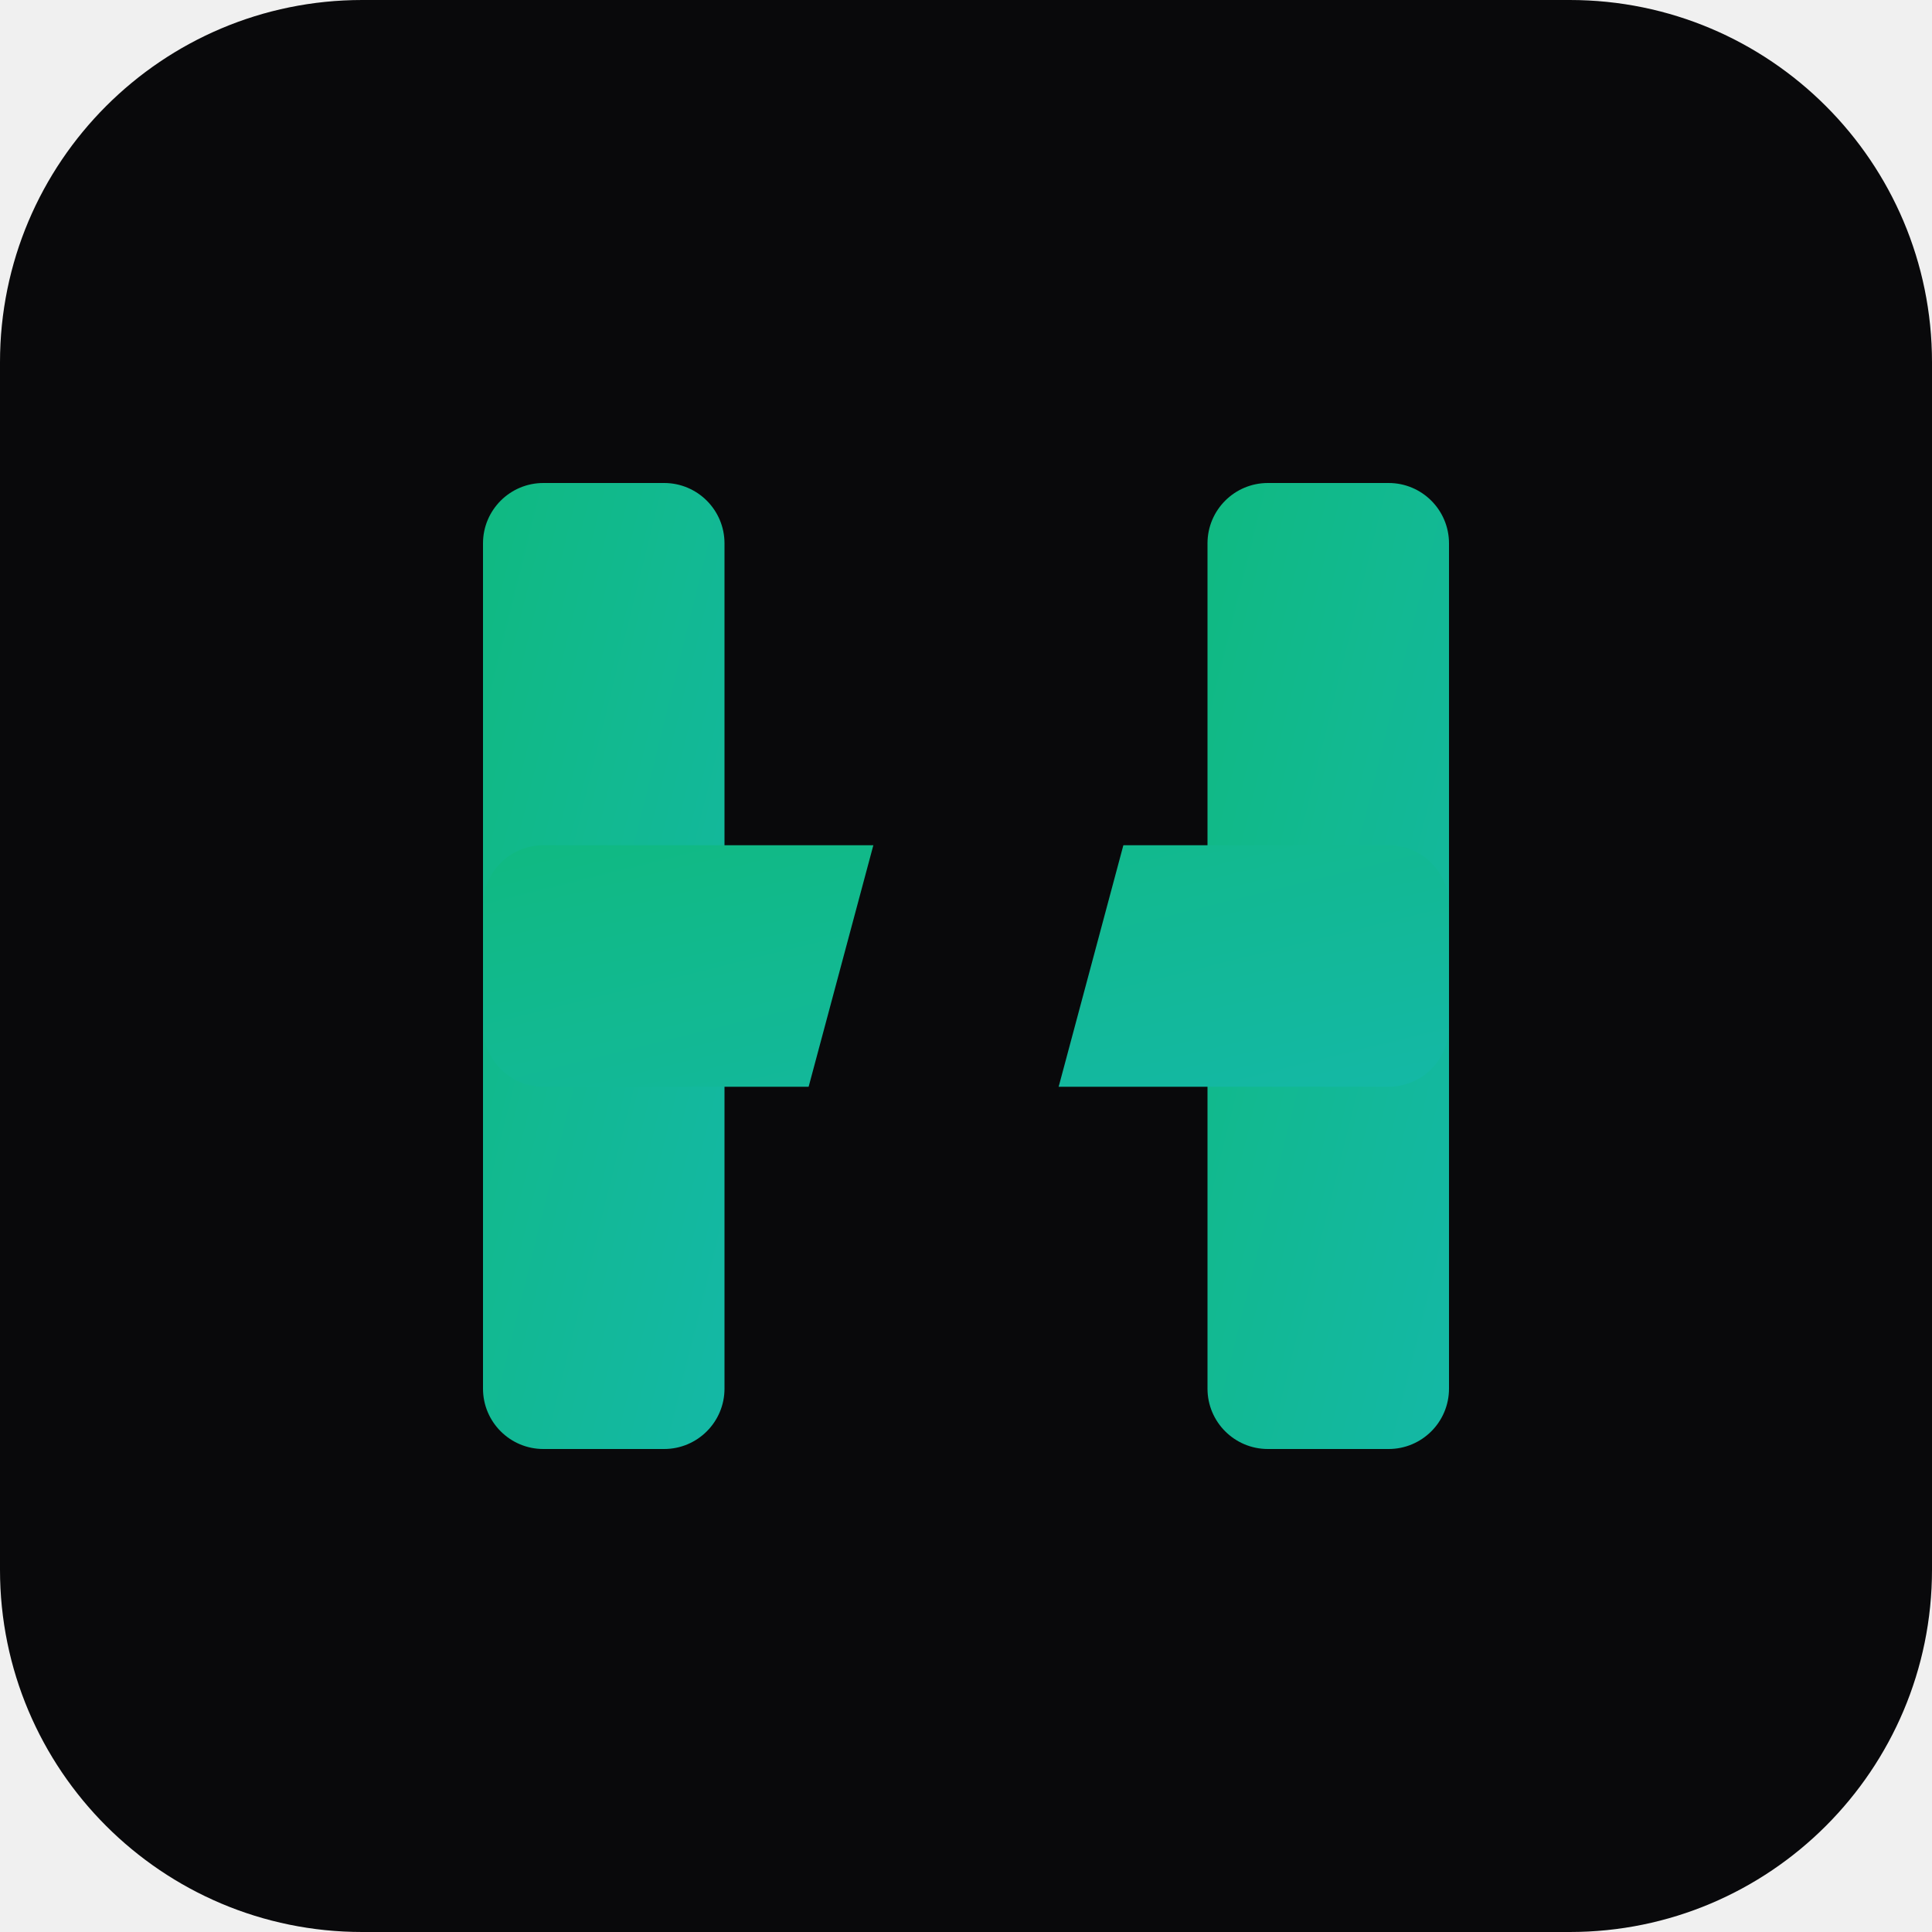
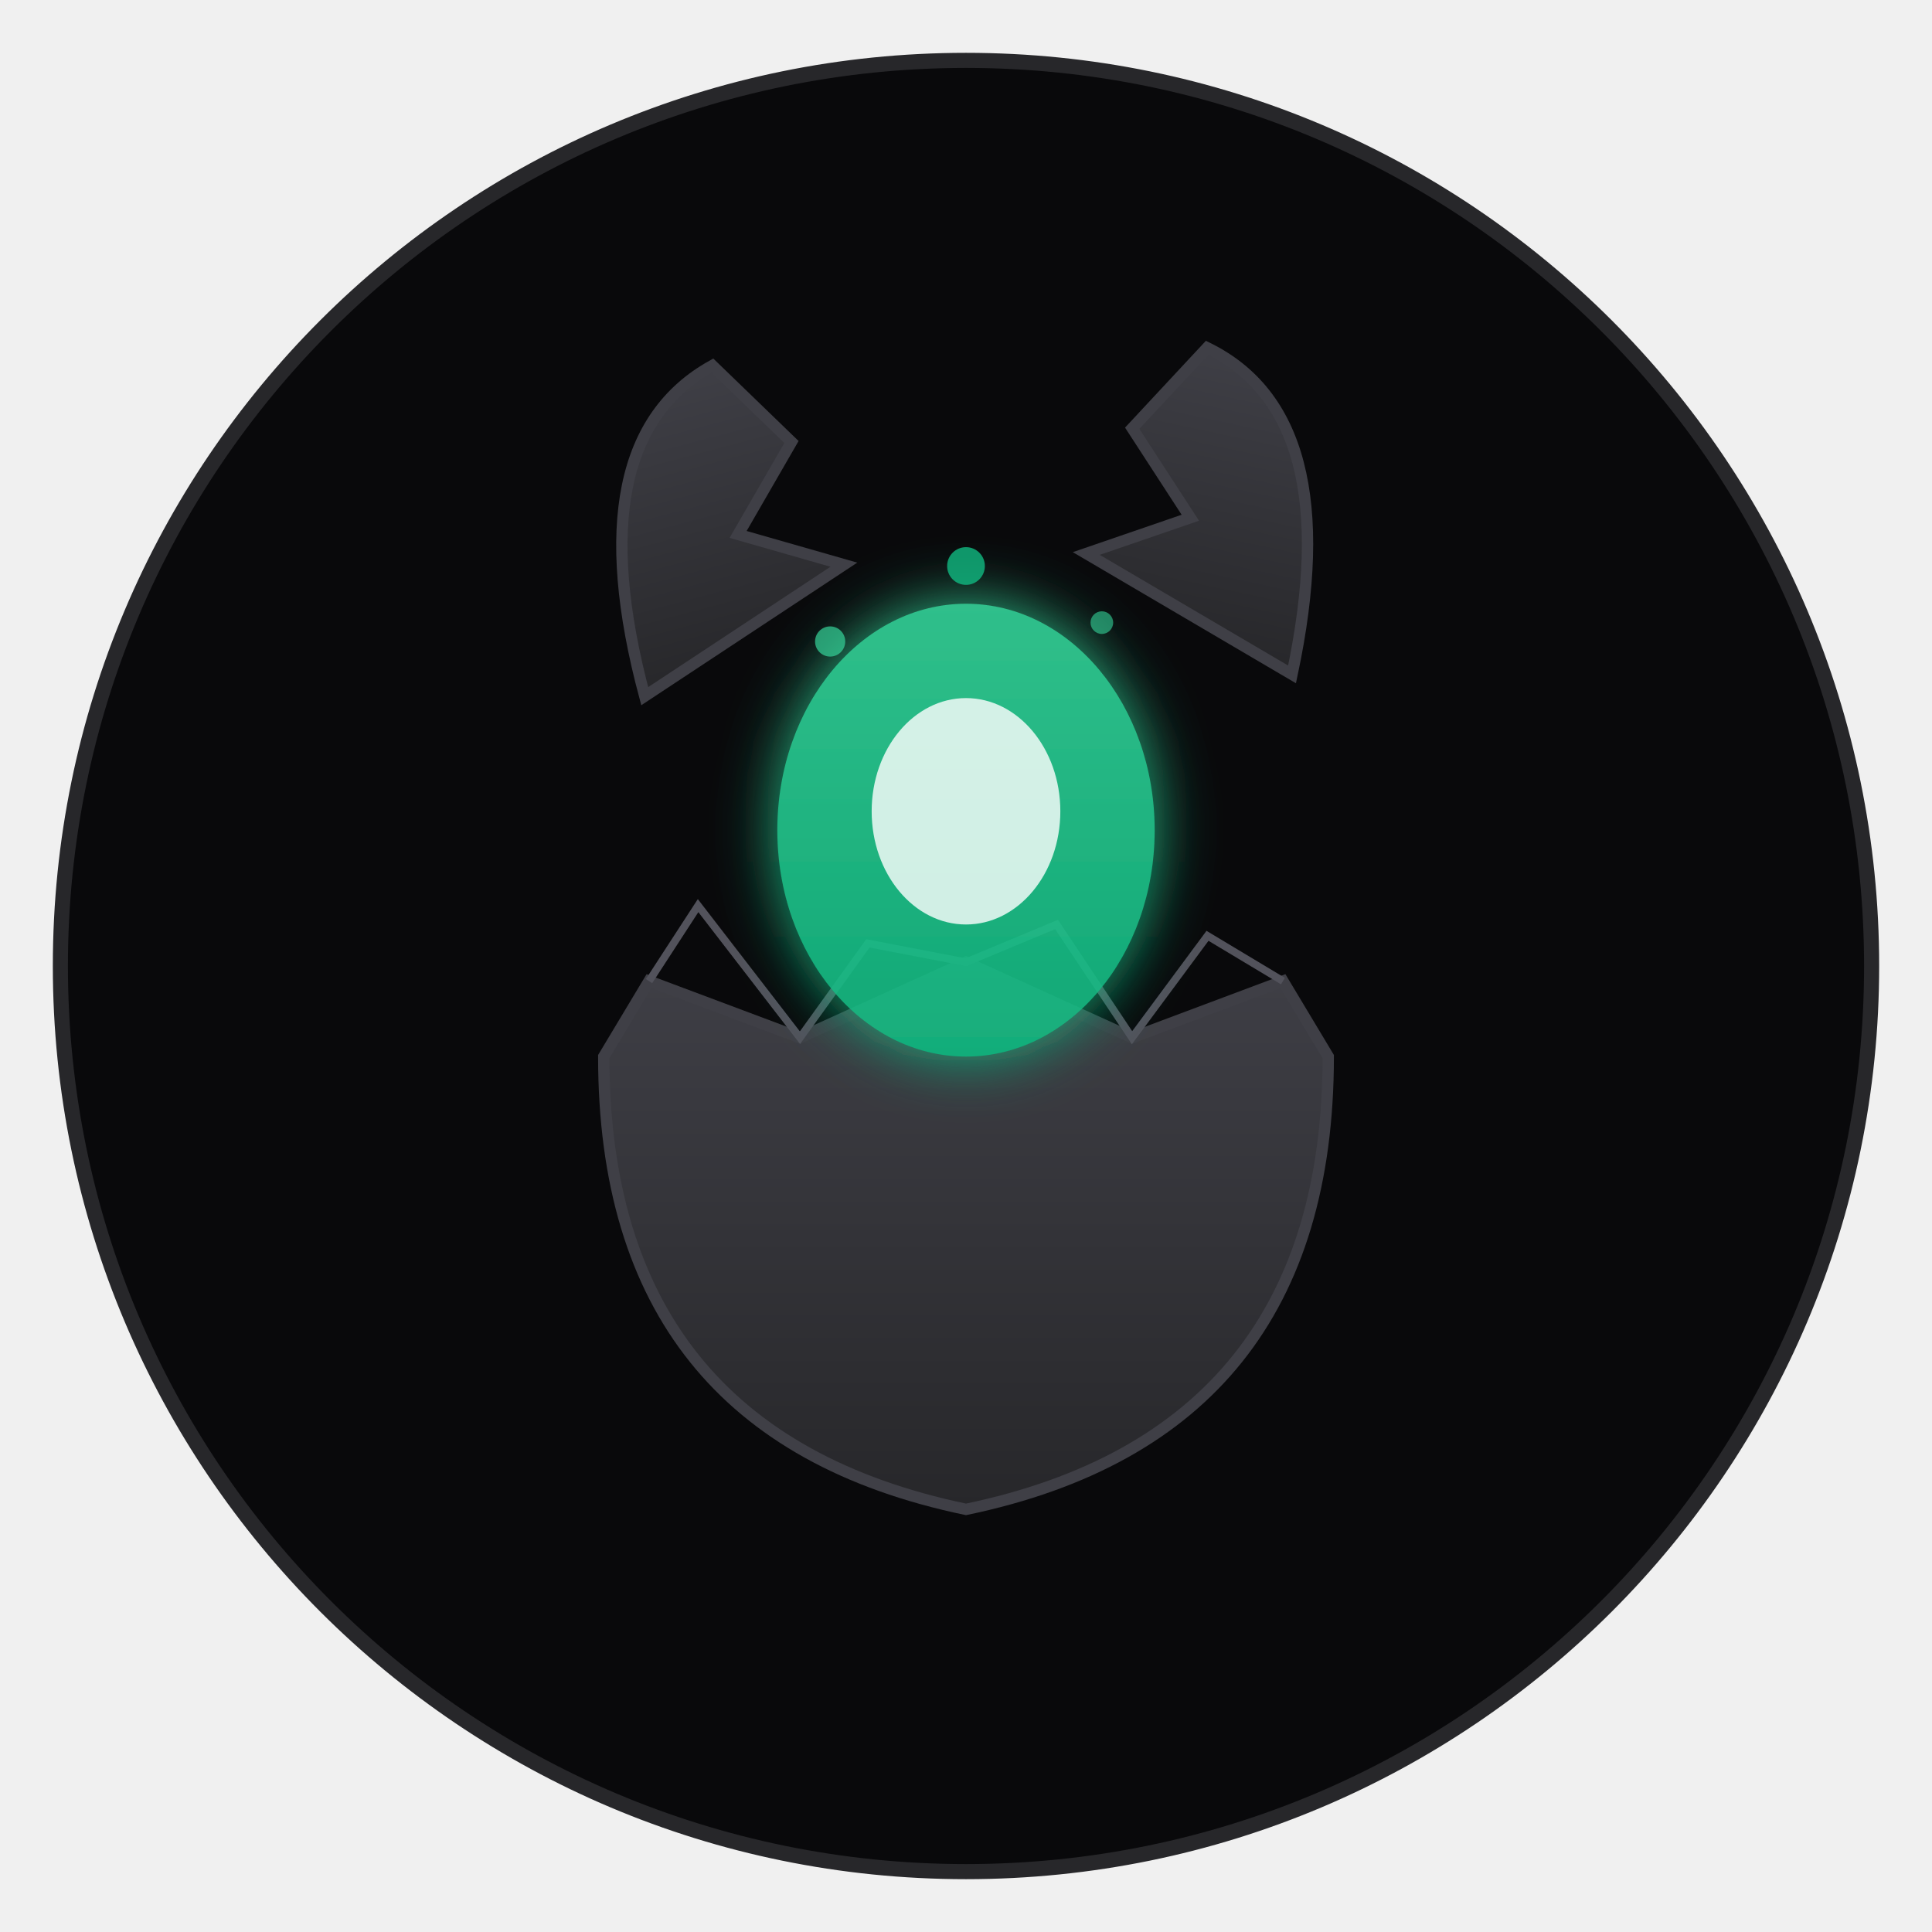
- <svg xmlns="http://www.w3.org/2000/svg" width="32" height="32" viewBox="0 0 32 32" fill="none">
+ <svg xmlns="http://www.w3.org/2000/svg" width="512" height="512" viewBox="0 0 512 512" fill="none">
  <defs>
-     <linearGradient id="fav-grad" x1="0%" y1="0%" x2="100%" y2="100%">
-       <stop offset="0%" style="stop-color:#10b981;stop-opacity:1" />
-       <stop offset="100%" style="stop-color:#14b8a6;stop-opacity:1" />
+     <filter id="glow" x="-50%" y="-50%" width="200%" height="200%">
+       <feGaussianBlur stdDeviation="8" result="blur" />
+       <feComposite in="SourceGraphic" in2="blur" operator="over" />
+     </filter>
+     <linearGradient id="emerald" x1="0" y1="0" x2="0" y2="1">
+       <stop offset="0%" stop-color="#34d399" />
+       <stop offset="100%" stop-color="#10b981" />
+     </linearGradient>
+     <linearGradient id="shell" x1="0" y1="0" x2="0" y2="1">
+       <stop offset="0%" stop-color="#3f3f46" />
+       <stop offset="100%" stop-color="#27272a" />
    </linearGradient>
  </defs>
-   <rect width="32" height="32" rx="6" fill="#09090b" />
-   <rect x="8" y="8" width="4" height="16" rx="1" fill="url(#fav-grad)" />
-   <rect x="20" y="8" width="4" height="16" rx="1" fill="url(#fav-grad)" />
-   <rect x="8" y="14" width="16" height="4" rx="1" fill="url(#fav-grad)" />
-   <rect x="14" y="6" width="4" height="20" rx="2" fill="#09090b" transform="rotate(15 16 16)" />
+   <circle cx="256" cy="256" r="240" fill="#09090b" />
+   <circle cx="256" cy="256" r="240" fill="none" stroke="#27272a" stroke-width="4" />
+   <path d="M 160 280         Q 160 380, 256 400         Q 352 380, 352 280        L 340 260        L 300 275        L 256 255        L 212 275        L 172 260        Z" fill="url(#shell)" stroke="#3f3f46" stroke-width="3" />
+   <path d="M 172 260 L 185 240 L 212 275 L 230 250 L 256 255 L 280 245 L 300 275 L 320 248 L 340 260" fill="none" stroke="#52525b" stroke-width="2" />
+   <ellipse cx="256" cy="220" rx="50" ry="60" fill="url(#emerald)" filter="url(#glow)" opacity="0.9">
+     <animate attributeName="opacity" values="0.7;1;0.7" dur="2s" repeatCount="indefinite" />
+   </ellipse>
+   <ellipse cx="256" cy="215" rx="25" ry="30" fill="white" opacity="0.8">
+     <animate attributeName="opacity" values="0.6;0.9;0.6" dur="2s" repeatCount="indefinite" />
+   </ellipse>
+   <g transform="translate(-15, -20) rotate(-15, 200, 180)">
+     <path d="M 180 200           Q 180 130, 220 120          L 235 145          L 215 165          L 240 180          L 210 190          Z" fill="url(#shell)" stroke="#3f3f46" stroke-width="3">
+       <animateTransform attributeName="transform" type="translate" values="0 0; -3 -5; 0 0" dur="4s" repeatCount="indefinite" />
+     </path>
+   </g>
+   <g transform="translate(15, -25) rotate(12, 312, 180)">
+     <path d="M 332 200           Q 332 130, 292 120          L 277 145          L 297 165          L 272 180          L 302 190          Z" fill="url(#shell)" stroke="#3f3f46" stroke-width="3">
+       <animateTransform attributeName="transform" type="translate" values="0 0; 3 -5; 0 0" dur="4s" repeatCount="indefinite" />
+     </path>
+   </g>
+   <circle cx="220" cy="170" r="4" fill="#34d399" opacity="0.7">
+     <animate attributeName="cy" values="170;160;170" dur="3s" repeatCount="indefinite" />
+     <animate attributeName="opacity" values="0.5;0.9;0.5" dur="3s" repeatCount="indefinite" />
+   </circle>
+   <circle cx="292" cy="165" r="3" fill="#34d399" opacity="0.6">
+     <animate attributeName="cy" values="165;155;165" dur="2.5s" repeatCount="indefinite" />
+     <animate attributeName="opacity" values="0.4;0.8;0.4" dur="2.5s" repeatCount="indefinite" />
+   </circle>
+   <circle cx="256" cy="150" r="5" fill="#10b981" opacity="0.8">
+     <animate attributeName="cy" values="150;138;150" dur="3.5s" repeatCount="indefinite" />
+     <animate attributeName="opacity" values="0.6;1;0.6" dur="3.5s" repeatCount="indefinite" />
+   </circle>
</svg>
